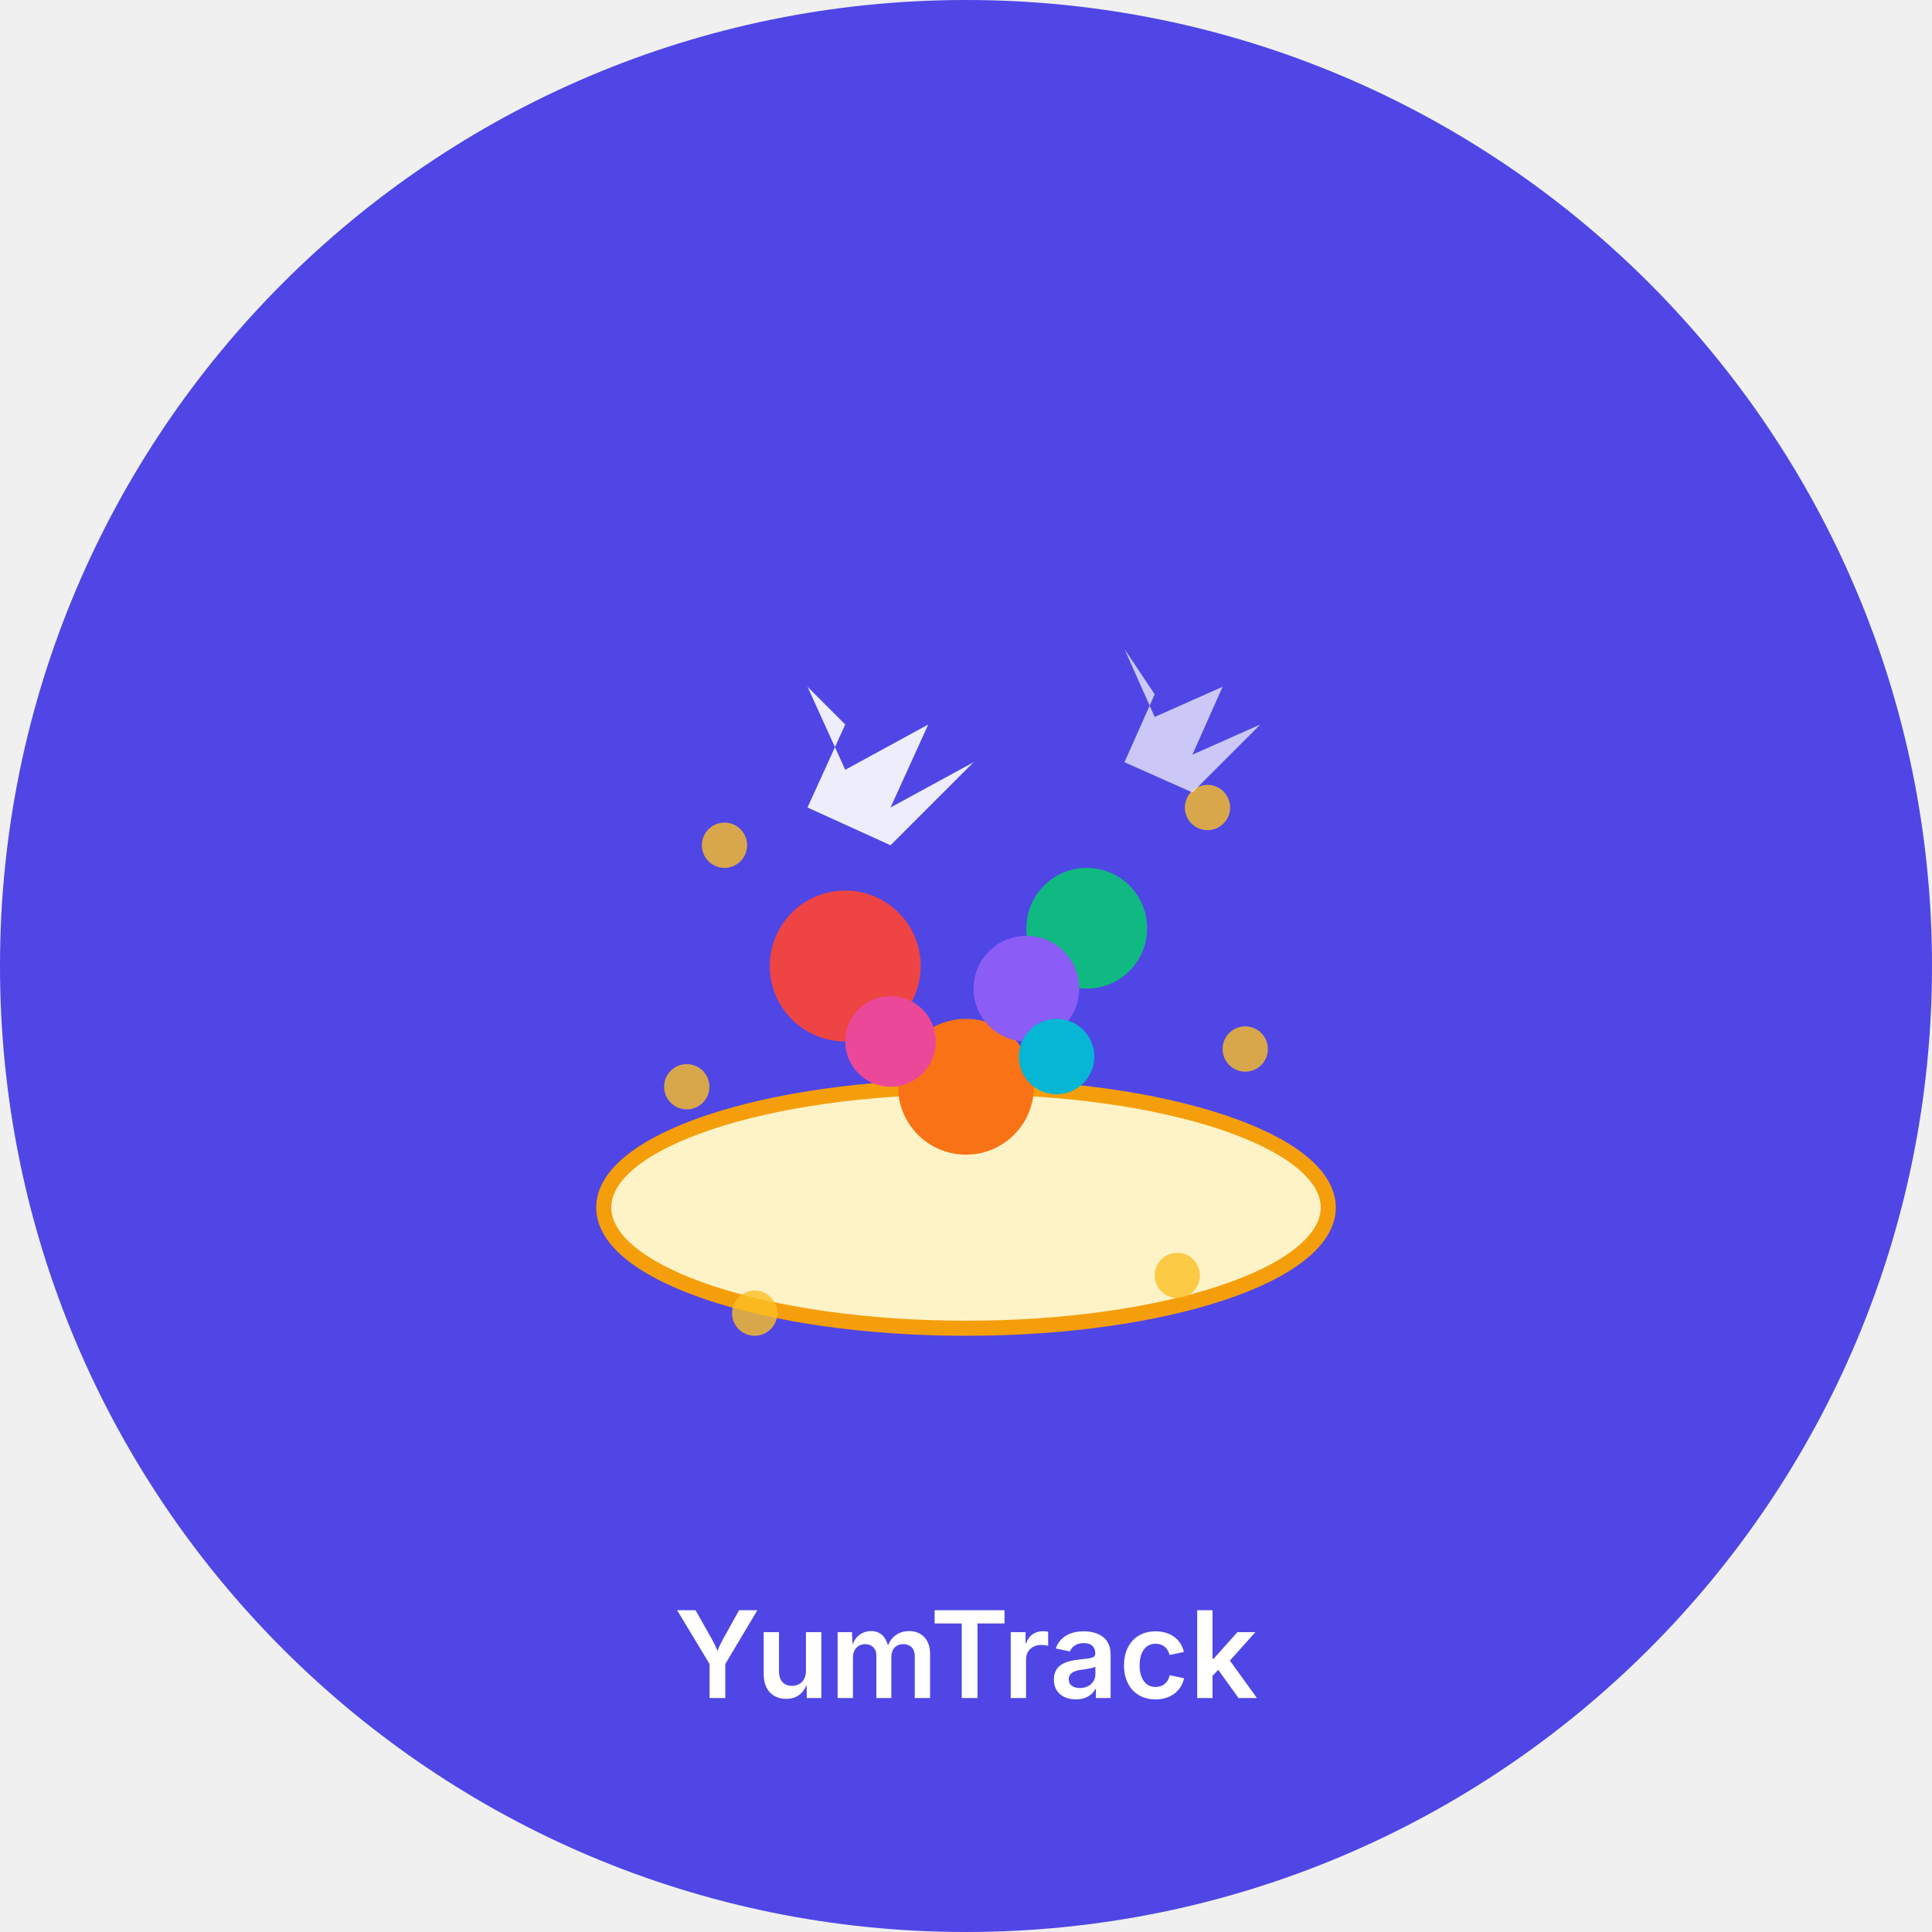
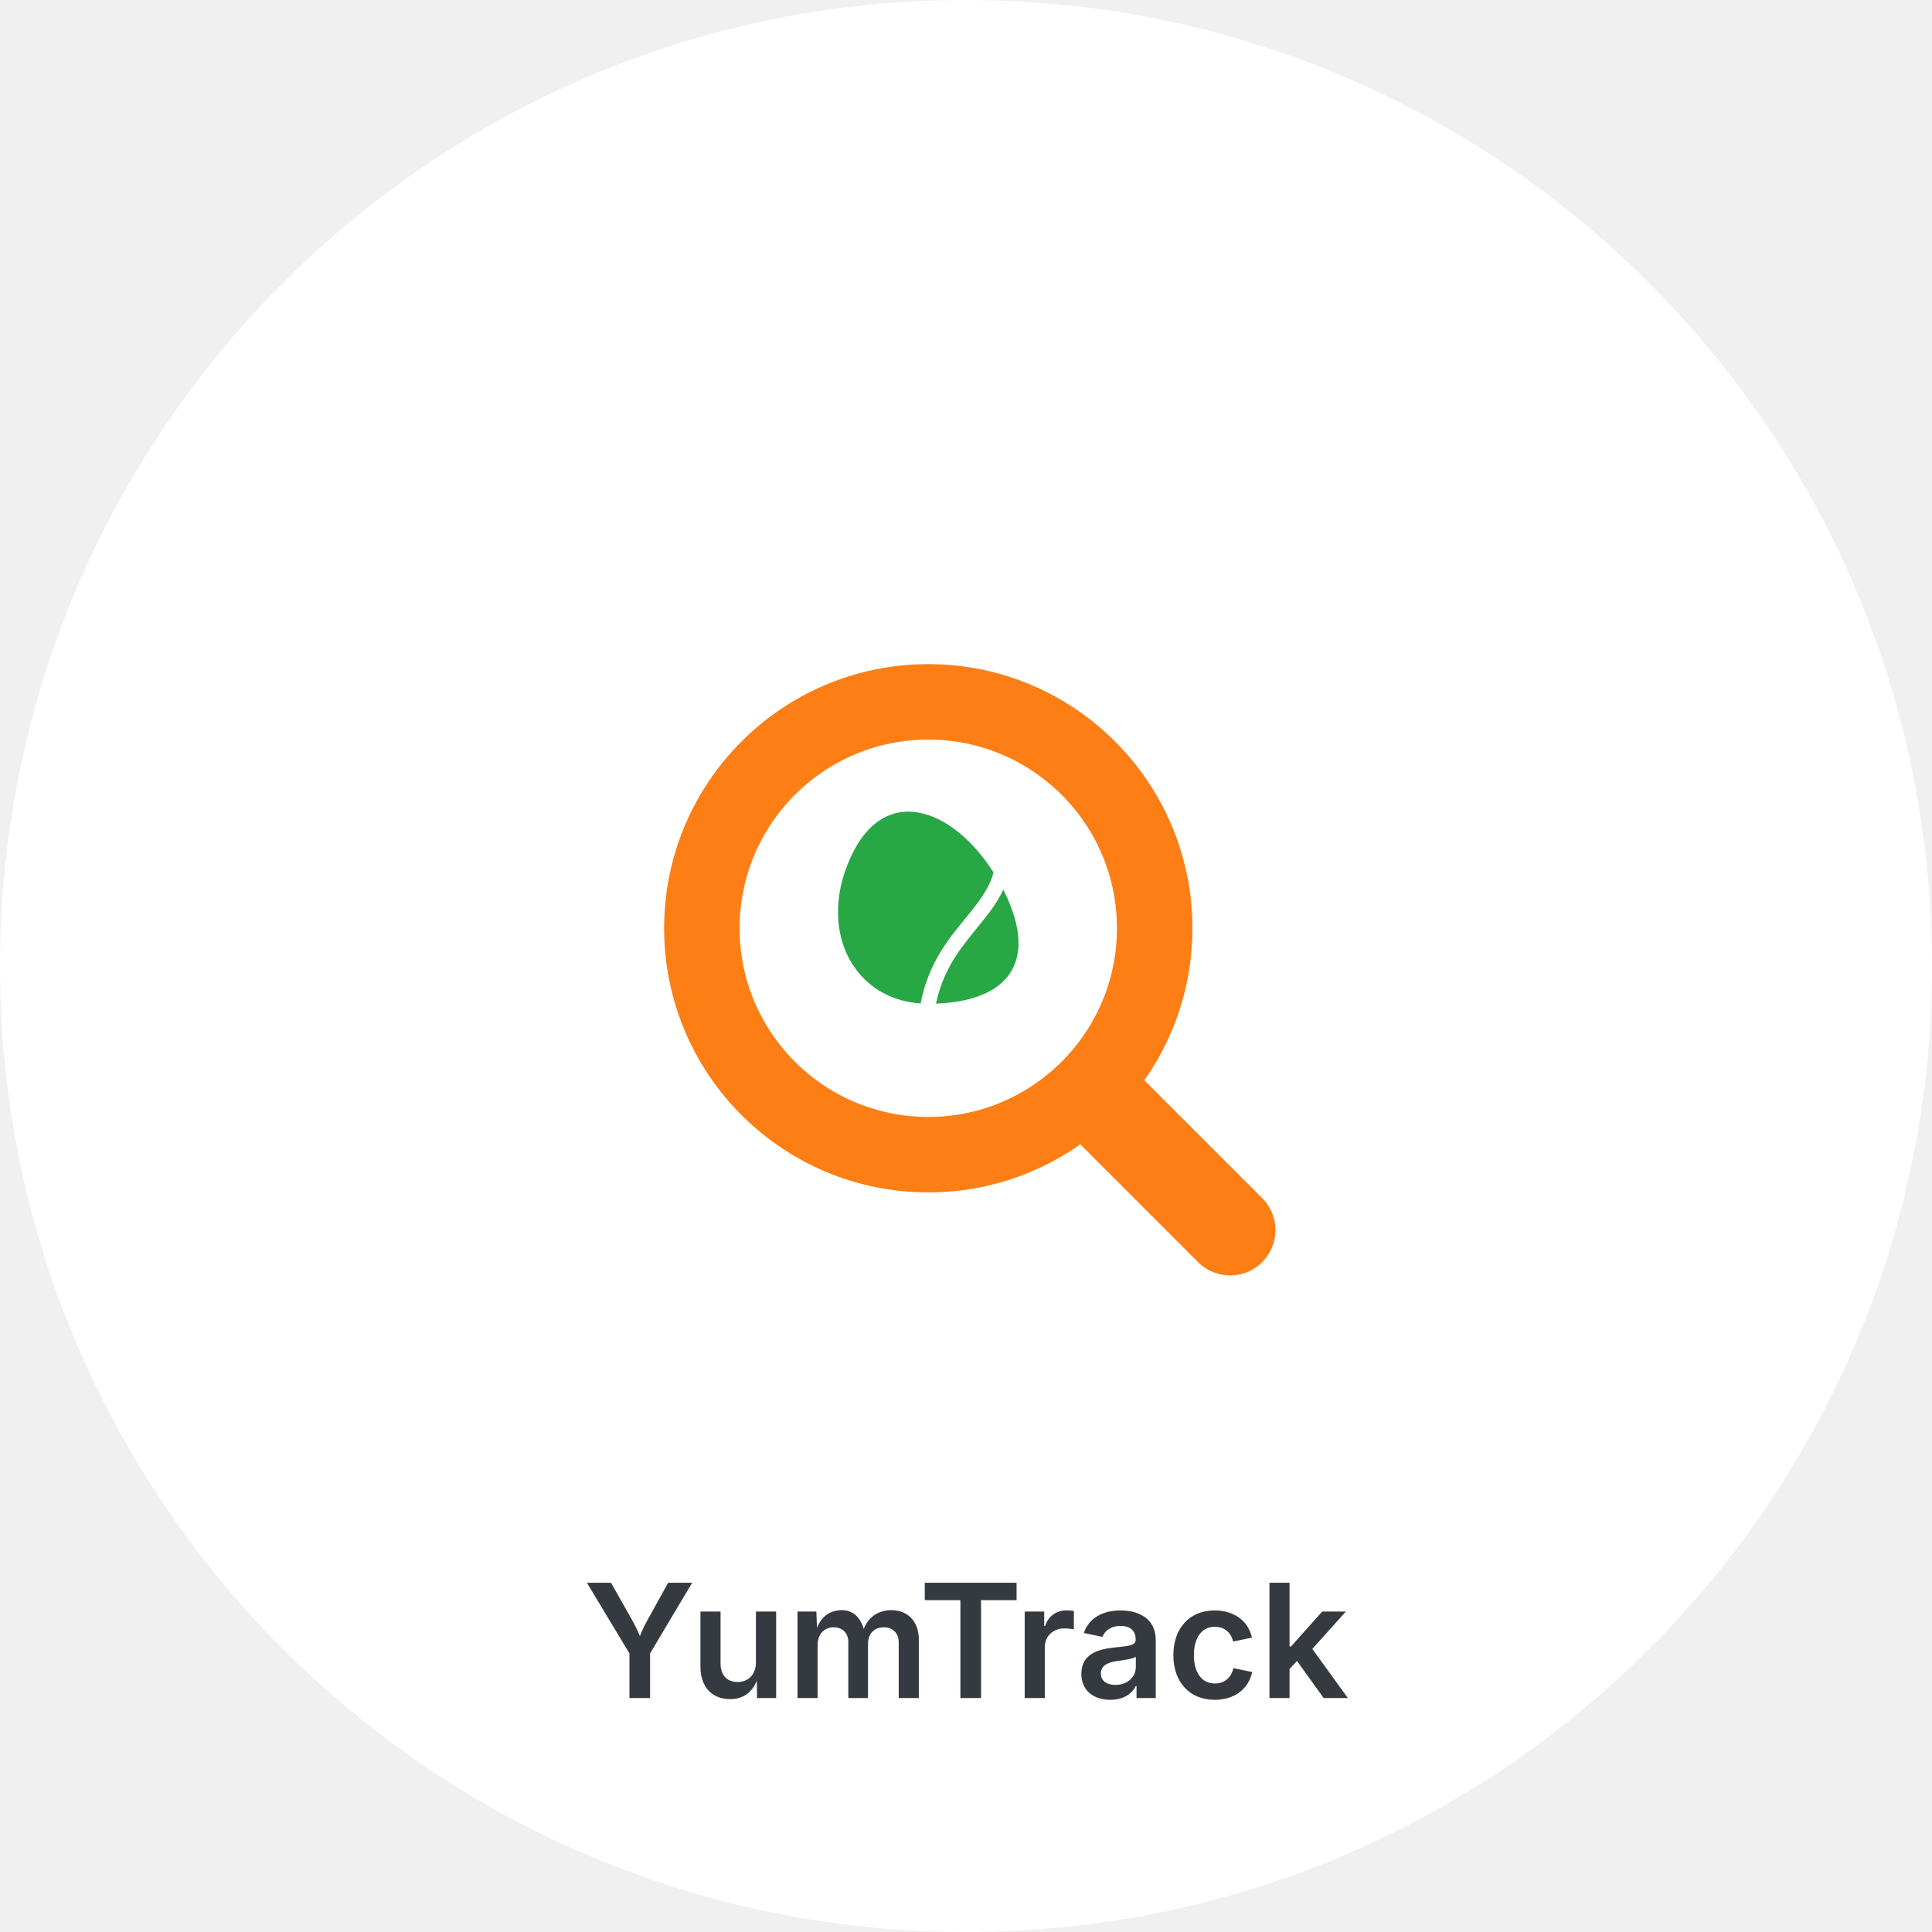
<svg xmlns="http://www.w3.org/2000/svg" width="512" height="512" viewBox="0 0 512 512" fill="none">
-   <circle cx="256" cy="256" r="256" fill="#4F46E5" />
-   <g transform="translate(128, 128)">
-     <ellipse cx="128" cy="192" rx="96" ry="32" fill="#FEF3C7" stroke="#F59E0B" stroke-width="4" />
-     <circle cx="96" cy="128" r="20" fill="#EF4444" />
-     <circle cx="160" cy="118" r="16" fill="#10B981" />
-     <circle cx="128" cy="160" r="18" fill="#F97316" />
-     <circle cx="144" cy="134" r="14" fill="#8B5CF6" />
-     <circle cx="108" cy="148" r="12" fill="#EC4899" />
-     <circle cx="152" cy="152" r="10" fill="#06B6D4" />
-     <circle cx="64" cy="96" r="6" fill="#FBBF24" opacity="0.8" />
-     <circle cx="192" cy="86" r="6" fill="#FBBF24" opacity="0.8" />
-     <circle cx="54" cy="160" r="6" fill="#FBBF24" opacity="0.8" />
-     <circle cx="202" cy="150" r="6" fill="#FBBF24" opacity="0.8" />
-     <circle cx="72" cy="220" r="6" fill="#FBBF24" opacity="0.8" />
-     <circle cx="184" cy="210" r="6" fill="#FBBF24" opacity="0.8" />
-     <path d="M86 54 L96 76 L118 64 L108 86 L130 74 L108 96 L86 86 L96 64 Z" fill="#FFFFFF" opacity="0.9" />
-     <path d="M170 44 L178 62 L196 54 L188 72 L206 64 L188 82 L170 74 L178 56 Z" fill="#FFFFFF" opacity="0.7" />
+   <circle cx="256" cy="256" r="256" fill="white" />
+   <g transform="translate(156, 156) scale(2)">
+     <circle cx="45" cy="45" r="30" stroke="#fd7e14" stroke-width="10" fill="none" />
+     <line x1="68" y1="68" x2="85" y2="85" stroke="#fd7e14" stroke-width="12" stroke-linecap="round" />
+     <path d="M45,55 C35,55 30,45 35,35 C40,25 50,30 55,40 C60,50 55,55 45,55 Z" fill="#28a745" />
+     <path d="M45,55 C47,45 55,43 55,35" stroke="white" stroke-width="2" fill="none" stroke-linecap="round" />
  </g>
-   <text x="256" y="450" text-anchor="middle" fill="white" font-family="system-ui, -apple-system, sans-serif" font-size="32" font-weight="600">YumTrack</text>
+   <text x="256" y="450" text-anchor="middle" fill="#343a40" font-family="system-ui, -apple-system, sans-serif" font-size="42" font-weight="600">YumTrack</text>
</svg>
